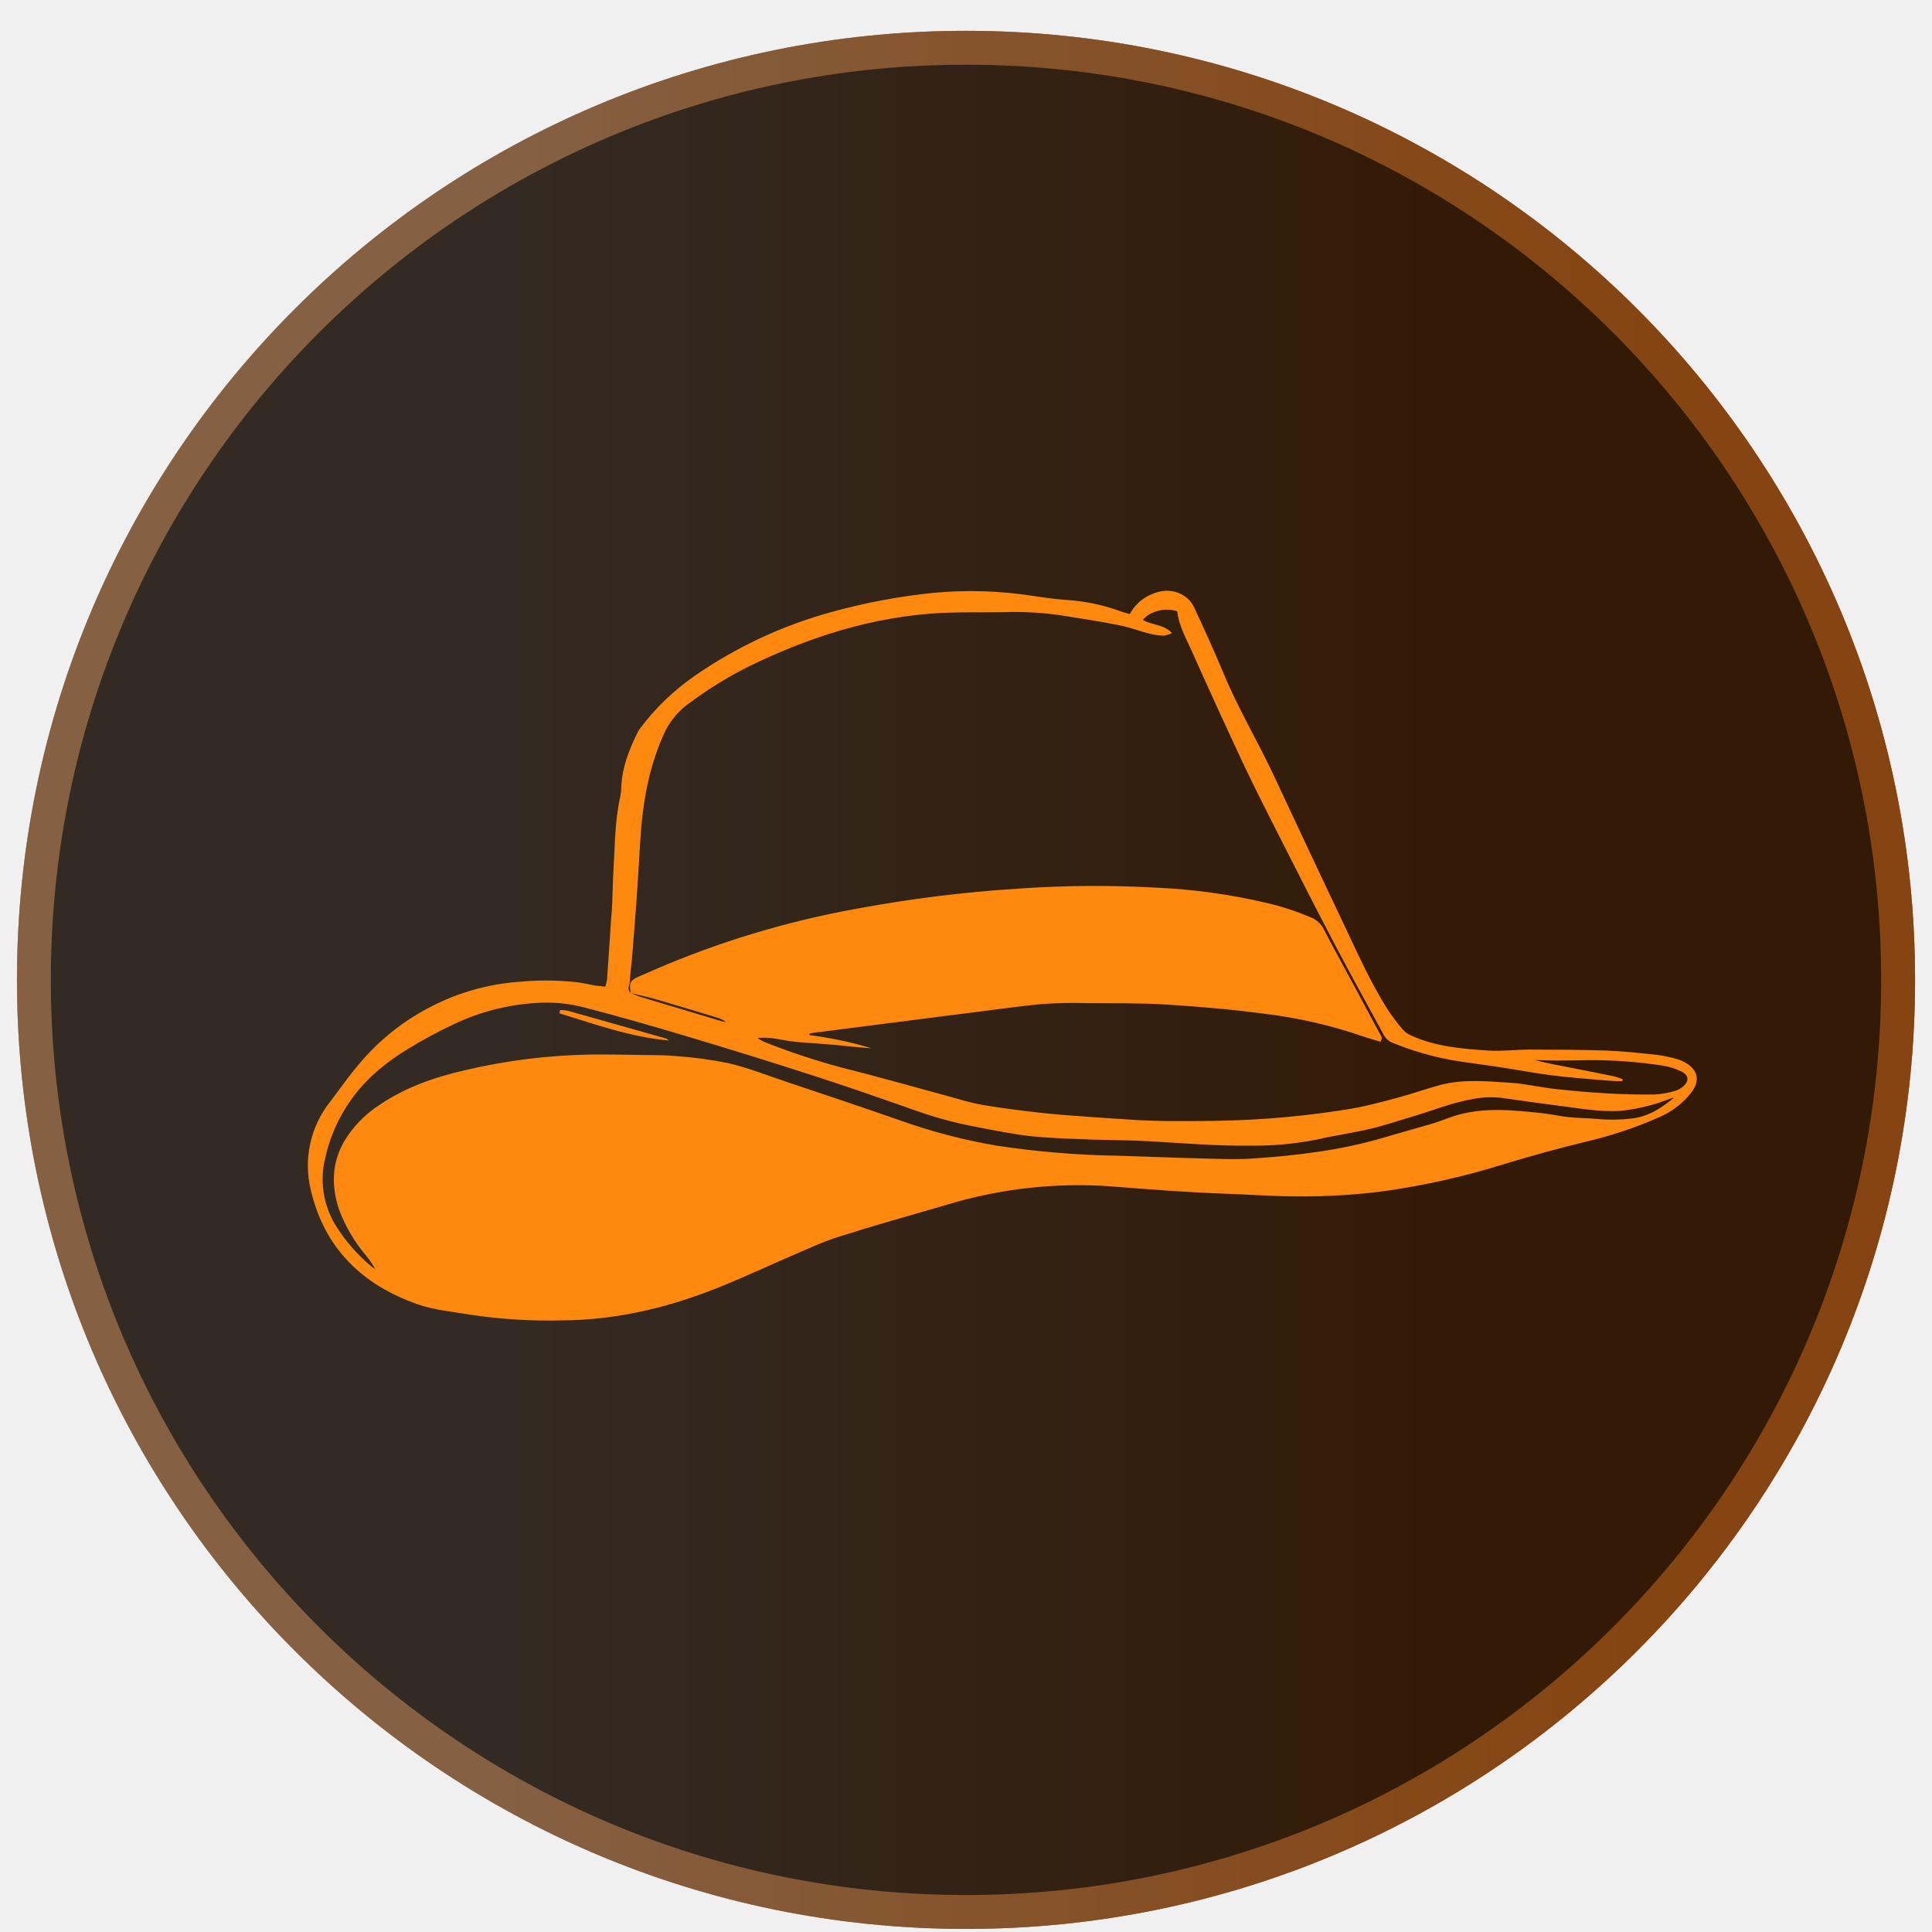
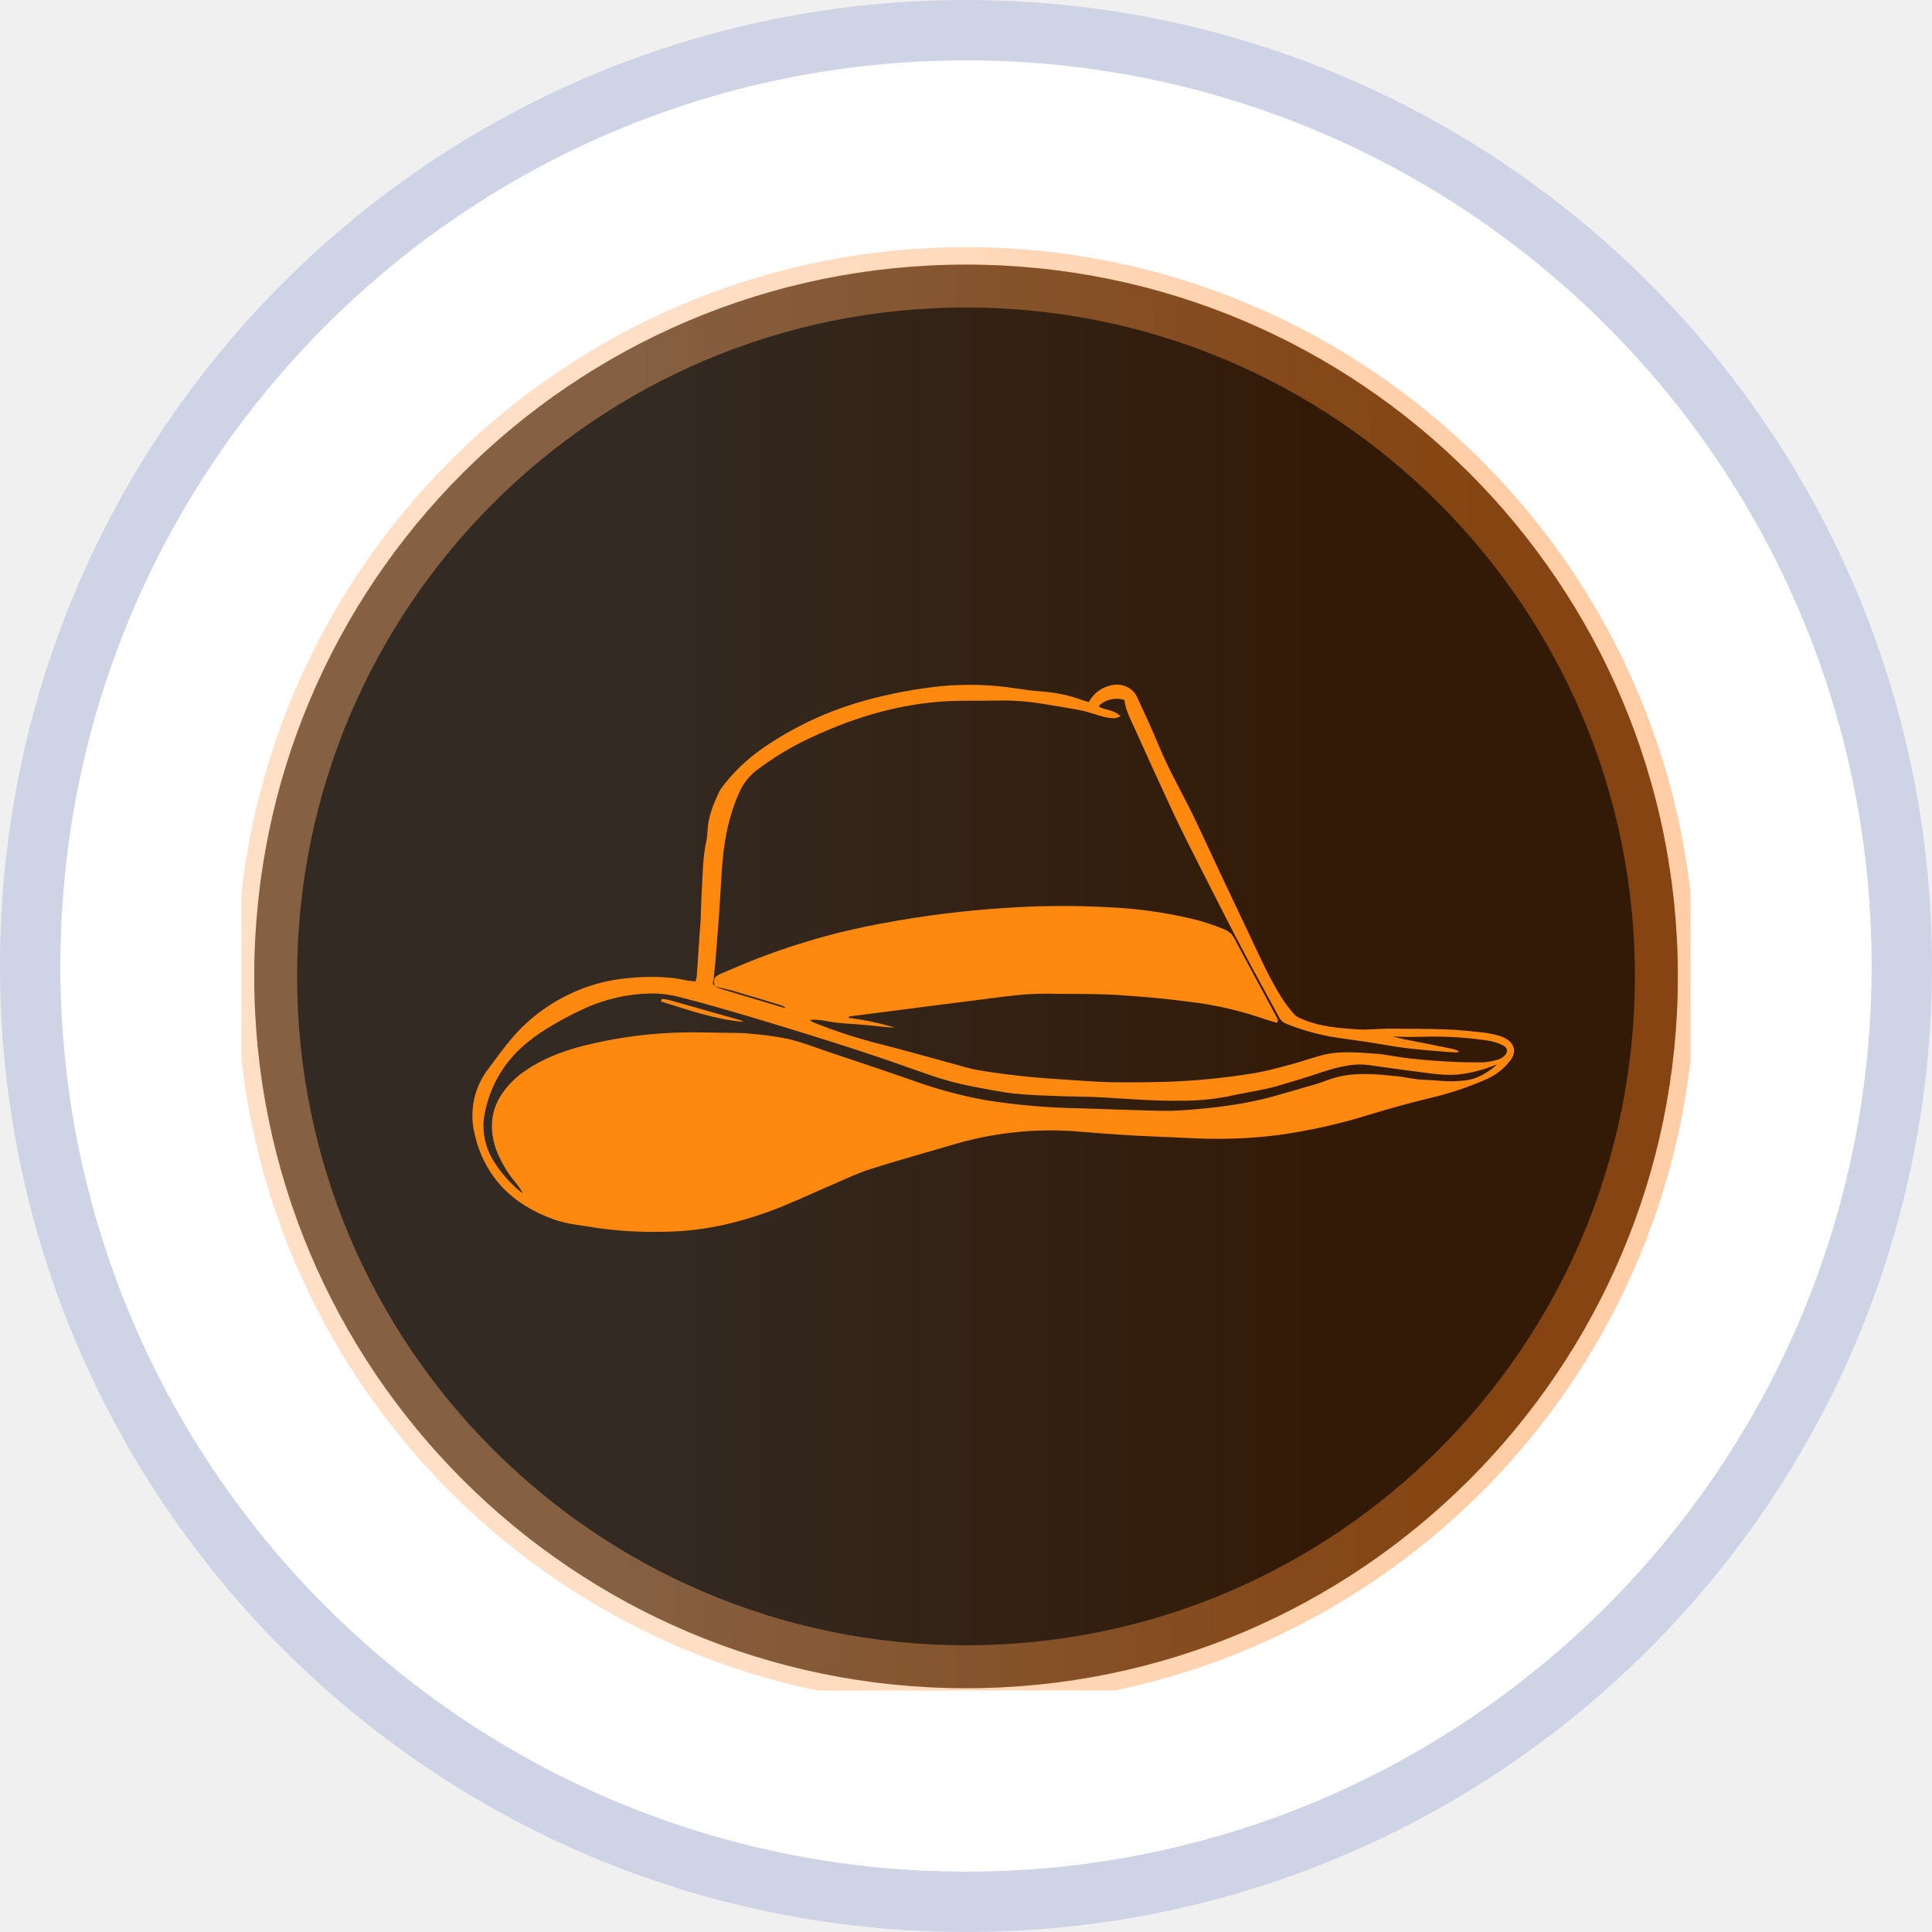
- <svg xmlns="http://www.w3.org/2000/svg" width="57" height="57" viewBox="0 0 57 57" fill="none">
-   <g filter="url(#filter0_b_19_14123)">
-     <ellipse cx="28.5" cy="28.909" rx="28" ry="28" transform="rotate(-180 28.5002 28.9092)" fill="url(#paint0_linear_19_14123)" />
-     <ellipse cx="28.5" cy="28.909" rx="28" ry="28" transform="rotate(-180 28.5002 28.9092)" fill="black" fill-opacity="0.8" />
-     <path d="M1 28.909C1 13.721 13.312 1.409 28.5 1.409C43.688 1.409 56 13.721 56 28.909C56 44.097 43.688 56.409 28.5 56.409C13.312 56.409 1 44.097 1 28.909Z" stroke="url(#paint1_linear_19_14123)" stroke-opacity="0.4" />
+ <svg xmlns="http://www.w3.org/2000/svg" width="32" height="32" viewBox="0 0 32 32" fill="none">
+   <path d="M31.5 16C31.5 24.56 24.56 31.5 16 31.5C7.44 31.5 0.5 24.56 0.5 16C0.5 7.44 7.44 0.5 16 0.5C24.56 0.5 31.5 7.44 31.5 16Z" fill="white" stroke="#CED3E6" />
+   <g clip-path="url(#clip0_4223_29131)">
+     <path d="M16 4.383C9.489 4.383 4.211 9.661 4.211 16.172C4.211 22.683 9.489 27.962 16 27.962C22.511 27.962 27.79 22.683 27.79 16.172C27.79 9.661 22.511 4.383 16 4.383Z" fill="url(#paint0_linear_4223_29131)" />
+     <path d="M16 4.383C9.489 4.383 4.211 9.661 4.211 16.172C4.211 22.683 9.489 27.962 16 27.962C22.511 27.962 27.79 22.683 27.79 16.172C27.79 9.661 22.511 4.383 16 4.383Z" fill="black" fill-opacity="0.8" />
+     <path d="M4.421 16.172C4.421 9.777 9.605 4.593 16 4.593C22.395 4.593 27.579 9.777 27.579 16.172C27.579 22.567 22.395 27.751 16 27.751C9.605 27.751 4.421 22.567 4.421 16.172Z" stroke="url(#paint1_linear_4223_29131)" stroke-opacity="0.4" />
+     <path d="M18.035 11.628C18.09 11.524 18.179 11.44 18.287 11.39C18.436 11.322 18.586 11.315 18.724 11.412C18.771 11.446 18.808 11.49 18.832 11.542C18.957 11.811 19.081 12.08 19.195 12.355C19.378 12.798 19.626 13.21 19.828 13.644C20.116 14.262 20.406 14.878 20.699 15.493C20.866 15.845 21.025 16.205 21.235 16.537C21.293 16.624 21.356 16.708 21.424 16.787C21.453 16.82 21.488 16.846 21.529 16.863C21.836 17.003 22.166 17.03 22.496 17.05C22.664 17.061 22.829 17.038 22.996 17.038C23.316 17.039 23.636 17.04 23.955 17.05C24.166 17.058 24.376 17.082 24.586 17.104C24.667 17.115 24.747 17.132 24.826 17.154C24.859 17.163 24.891 17.176 24.921 17.192C25.092 17.279 25.126 17.426 25.008 17.574C24.91 17.699 24.783 17.8 24.637 17.867C24.328 18.006 24.004 18.114 23.672 18.19C23.345 18.27 23.021 18.359 22.698 18.457C22.205 18.612 21.7 18.726 21.187 18.798C20.846 18.842 20.502 18.863 20.158 18.862C19.848 18.863 19.539 18.84 19.229 18.829C18.755 18.812 18.283 18.777 17.811 18.738C17.118 18.687 16.423 18.765 15.761 18.966C15.313 19.097 14.864 19.222 14.419 19.363C14.209 19.43 14.006 19.526 13.806 19.613C13.541 19.726 13.279 19.849 13.012 19.959C12.361 20.229 11.684 20.4 10.97 20.402C10.595 20.411 10.219 20.388 9.848 20.333C9.627 20.294 9.403 20.277 9.185 20.202C8.488 19.956 8.024 19.495 7.859 18.774C7.814 18.587 7.813 18.392 7.854 18.204C7.896 18.016 7.98 17.84 8.099 17.689C8.217 17.535 8.33 17.372 8.456 17.223C8.709 16.919 9.023 16.67 9.378 16.493C9.709 16.325 10.071 16.224 10.443 16.197C10.68 16.174 10.919 16.175 11.157 16.2C11.238 16.209 11.317 16.23 11.398 16.243C11.435 16.247 11.471 16.251 11.518 16.256C11.528 16.228 11.536 16.198 11.541 16.168C11.559 15.913 11.575 15.659 11.592 15.404C11.6 15.337 11.603 15.27 11.606 15.203C11.611 15.069 11.613 14.934 11.621 14.801C11.64 14.503 11.637 14.203 11.703 13.909C11.712 13.863 11.717 13.816 11.718 13.769C11.728 13.536 11.812 13.323 11.912 13.116C11.921 13.095 11.933 13.074 11.947 13.055C12.138 12.798 12.371 12.574 12.636 12.391C13.15 12.036 13.722 11.77 14.327 11.603C14.75 11.486 15.183 11.405 15.62 11.362C16.025 11.327 16.432 11.34 16.833 11.403C16.971 11.424 17.111 11.443 17.248 11.453C17.487 11.468 17.722 11.519 17.945 11.603C17.973 11.613 17.999 11.618 18.035 11.628ZM11.834 16.335C11.878 16.353 11.921 16.373 11.966 16.387C12.301 16.488 12.636 16.588 12.972 16.689L13.021 16.697C12.986 16.67 12.945 16.651 12.902 16.639C12.651 16.564 12.402 16.487 12.15 16.414C12.046 16.384 11.94 16.362 11.835 16.336C11.814 16.203 11.826 16.18 11.947 16.125C12 16.101 12.054 16.081 12.106 16.057C12.917 15.704 13.767 15.446 14.639 15.289C15.302 15.165 15.972 15.082 16.645 15.039C17.224 14.998 17.804 14.995 18.383 15.028C18.829 15.048 19.273 15.11 19.708 15.21C19.908 15.255 20.103 15.319 20.291 15.399C20.357 15.428 20.412 15.478 20.444 15.542C20.534 15.716 20.628 15.888 20.721 16.06L21.139 16.836C21.154 16.864 21.182 16.892 21.148 16.941C21.075 16.918 20.997 16.898 20.922 16.871C20.531 16.737 20.128 16.644 19.718 16.595C19.313 16.54 18.904 16.506 18.496 16.479C18.174 16.459 17.849 16.464 17.526 16.461C17.332 16.455 17.137 16.459 16.944 16.473C16.584 16.508 16.227 16.561 15.868 16.604L14.116 16.829C14.096 16.831 14.077 16.835 14.058 16.838L14.056 16.859C14.317 16.892 14.576 16.946 14.828 17.023C14.669 17.013 14.512 16.994 14.354 16.979C14.195 16.964 14.035 16.957 13.875 16.941C13.714 16.925 13.57 16.874 13.411 16.895C13.443 16.919 13.479 16.938 13.517 16.952C13.821 17.072 14.132 17.175 14.448 17.26C14.881 17.368 15.31 17.49 15.741 17.607C15.895 17.648 16.049 17.699 16.206 17.726C16.461 17.769 16.718 17.801 16.975 17.829C17.158 17.849 17.342 17.86 17.526 17.874C17.676 17.885 17.825 17.893 17.974 17.904C18.342 17.932 18.71 17.929 19.078 17.924C19.654 17.917 20.229 17.866 20.797 17.771C20.991 17.736 21.181 17.685 21.372 17.633C21.547 17.587 21.716 17.526 21.89 17.479C22.187 17.4 22.492 17.433 22.796 17.453C22.874 17.458 22.951 17.473 23.029 17.484C23.13 17.499 23.23 17.519 23.332 17.529C23.541 17.552 23.752 17.57 23.963 17.582C24.16 17.593 24.357 17.598 24.555 17.596C24.64 17.591 24.724 17.576 24.806 17.552C24.842 17.543 24.875 17.525 24.903 17.501C24.986 17.434 24.981 17.355 24.885 17.31C24.809 17.273 24.727 17.248 24.643 17.235C24.343 17.19 24.04 17.168 23.736 17.169C23.6 17.171 23.463 17.175 23.327 17.175C23.239 17.175 23.15 17.17 23.061 17.167C23.234 17.212 23.409 17.244 23.582 17.277C23.742 17.308 23.903 17.341 24.063 17.374C24.096 17.383 24.128 17.395 24.16 17.408L24.154 17.428C24.132 17.429 24.109 17.432 24.086 17.43C24.022 17.427 23.957 17.423 23.892 17.417C23.682 17.398 23.471 17.384 23.262 17.356C23.053 17.329 22.831 17.287 22.616 17.254C22.417 17.224 22.217 17.201 22.019 17.166C21.776 17.12 21.538 17.05 21.308 16.958C21.257 16.939 21.214 16.903 21.189 16.855C20.987 16.48 20.779 16.109 20.581 15.732C20.358 15.308 20.141 14.881 19.924 14.453C19.761 14.131 19.596 13.809 19.442 13.483C19.223 13.014 19.01 12.546 18.798 12.074C18.728 11.917 18.642 11.766 18.625 11.595C18.487 11.541 18.281 11.592 18.197 11.7C18.303 11.768 18.45 11.749 18.558 11.864C18.527 11.88 18.494 11.891 18.459 11.896C18.401 11.895 18.344 11.888 18.288 11.874C18.156 11.841 18.027 11.79 17.894 11.764C17.667 11.72 17.437 11.686 17.209 11.648C16.973 11.612 16.734 11.597 16.495 11.604C16.233 11.609 15.97 11.602 15.709 11.613C14.85 11.656 14.051 11.911 13.287 12.286C13.039 12.412 12.801 12.558 12.578 12.724C12.443 12.816 12.334 12.941 12.262 13.087C12.06 13.517 11.982 13.975 11.954 14.443C11.939 14.691 11.924 14.941 11.907 15.187C11.889 15.433 11.87 15.676 11.85 15.92C11.839 16.02 11.828 16.121 11.821 16.221C11.806 16.262 11.799 16.303 11.834 16.335ZM24.788 17.634C24.692 17.667 24.598 17.706 24.5 17.73C24.376 17.765 24.249 17.788 24.12 17.8C23.87 17.814 23.624 17.769 23.378 17.738C23.131 17.706 22.898 17.673 22.659 17.639C22.54 17.625 22.42 17.629 22.303 17.652C22.026 17.698 21.768 17.808 21.5 17.885C21.34 17.93 21.182 17.986 21.02 18.023C20.802 18.074 20.579 18.105 20.36 18.156C20.086 18.21 19.806 18.235 19.527 18.231C19.11 18.237 18.696 18.201 18.281 18.177C18.05 18.164 17.819 18.164 17.587 18.157C17.328 18.146 17.069 18.141 16.811 18.114C16.585 18.09 16.361 18.043 16.136 18.001C15.882 17.953 15.631 17.887 15.387 17.801C14.969 17.653 14.552 17.507 14.13 17.37C13.592 17.196 13.052 17.029 12.51 16.867C12.093 16.742 11.674 16.622 11.251 16.513C11.092 16.472 10.929 16.453 10.765 16.455C10.379 16.464 9.999 16.553 9.65 16.718C9.444 16.813 9.243 16.922 9.05 17.041C8.9 17.134 8.758 17.239 8.628 17.358C8.331 17.634 8.126 17.992 8.04 18.386C7.971 18.663 8.014 18.957 8.159 19.204C8.282 19.407 8.438 19.588 8.622 19.739C8.634 19.748 8.647 19.757 8.661 19.765C8.627 19.702 8.587 19.643 8.541 19.589C8.401 19.423 8.291 19.235 8.215 19.033C8.115 18.739 8.118 18.451 8.277 18.176C8.387 17.994 8.538 17.839 8.718 17.723C9.043 17.503 9.41 17.378 9.789 17.291C10.297 17.173 10.816 17.108 11.338 17.1C11.559 17.097 11.78 17.103 12.002 17.106C12.131 17.108 12.261 17.105 12.39 17.118C12.61 17.134 12.83 17.163 13.047 17.206C13.284 17.262 13.514 17.353 13.746 17.431C14.225 17.591 14.703 17.751 15.178 17.917C15.567 18.055 15.966 18.16 16.372 18.23C16.878 18.307 17.388 18.35 17.9 18.357C18.223 18.367 18.547 18.381 18.87 18.389C19.101 18.395 19.334 18.407 19.565 18.391C20.116 18.354 20.663 18.289 21.195 18.13C21.4 18.069 21.607 18.014 21.812 17.952C21.916 17.921 22.016 17.875 22.121 17.847C22.463 17.754 22.81 17.792 23.156 17.828C23.271 17.841 23.384 17.867 23.499 17.879C23.614 17.89 23.731 17.889 23.846 17.901C23.985 17.914 24.125 17.912 24.264 17.895C24.471 17.874 24.633 17.769 24.787 17.642L24.788 17.634Z" fill="#FF890E" />
+     <path d="M10.959 16.546C10.992 16.547 11.024 16.551 11.056 16.557C11.457 16.669 11.859 16.783 12.261 16.897C12.279 16.902 12.296 16.912 12.31 16.925C11.836 16.884 11.395 16.725 10.948 16.588L10.959 16.546Z" fill="#FF890E" />
  </g>
-   <path d="M33.333 18.117C33.464 17.869 33.674 17.67 33.931 17.551C34.284 17.389 34.641 17.372 34.97 17.604C35.081 17.683 35.169 17.789 35.227 17.912C35.523 18.551 35.818 19.19 36.088 19.842C36.523 20.895 37.111 21.873 37.593 22.905C38.276 24.372 38.965 25.835 39.659 27.295C40.057 28.131 40.434 28.986 40.934 29.774C41.07 29.982 41.22 30.181 41.382 30.37C41.45 30.447 41.535 30.509 41.63 30.55C42.359 30.882 43.145 30.946 43.928 30.995C44.327 31.02 44.719 30.966 45.116 30.966C45.876 30.968 46.636 30.969 47.392 30.995C47.893 31.013 48.393 31.07 48.892 31.122C49.084 31.149 49.275 31.189 49.462 31.241C49.54 31.263 49.615 31.293 49.687 31.332C50.093 31.539 50.174 31.886 49.895 32.238C49.661 32.536 49.359 32.774 49.014 32.934C48.278 33.264 47.51 33.52 46.722 33.7C45.945 33.89 45.174 34.102 44.408 34.335C43.237 34.703 42.036 34.974 40.819 35.145C40.009 35.249 39.192 35.3 38.374 35.298C37.639 35.3 36.905 35.245 36.168 35.219C35.044 35.177 33.923 35.094 32.8 35.003C31.156 34.882 29.505 35.066 27.931 35.545C26.869 35.854 25.803 36.152 24.745 36.488C24.246 36.646 23.764 36.875 23.288 37.08C22.66 37.35 22.038 37.641 21.403 37.902C19.858 38.544 18.249 38.95 16.553 38.956C15.662 38.977 14.771 38.921 13.889 38.79C13.363 38.699 12.831 38.658 12.315 38.479C10.66 37.895 9.557 36.8 9.165 35.089C9.059 34.644 9.055 34.181 9.154 33.735C9.252 33.289 9.451 32.87 9.736 32.51C10.014 32.145 10.283 31.759 10.583 31.405C11.183 30.683 11.928 30.092 12.773 29.67C13.559 29.272 14.419 29.033 15.301 28.967C15.865 28.913 16.433 28.916 16.997 28.976C17.189 28.997 17.378 29.046 17.569 29.078C17.658 29.087 17.744 29.097 17.856 29.109C17.879 29.04 17.897 28.97 17.91 28.898C17.953 28.294 17.991 27.689 18.032 27.085C18.049 26.926 18.057 26.767 18.064 26.608C18.077 26.288 18.08 25.969 18.1 25.651C18.145 24.945 18.137 24.232 18.294 23.534C18.316 23.425 18.328 23.313 18.331 23.201C18.354 22.647 18.552 22.143 18.79 21.651C18.813 21.6 18.841 21.552 18.873 21.506C19.327 20.895 19.881 20.363 20.511 19.929C21.731 19.085 23.089 18.453 24.526 18.058C25.531 17.779 26.559 17.587 27.598 17.485C28.558 17.401 29.526 17.433 30.478 17.581C30.807 17.631 31.138 17.677 31.464 17.7C32.031 17.736 32.589 17.857 33.12 18.056C33.186 18.079 33.248 18.093 33.333 18.117ZM18.606 29.296C18.71 29.337 18.812 29.387 18.92 29.418C19.715 29.659 20.511 29.898 21.308 30.135L21.425 30.156C21.341 30.092 21.245 30.045 21.143 30.018C20.547 29.838 19.954 29.657 19.356 29.483C19.11 29.411 18.857 29.359 18.607 29.297C18.558 28.983 18.586 28.926 18.875 28.798C19.001 28.74 19.128 28.694 19.252 28.634C21.177 27.797 23.196 27.185 25.268 26.811C26.842 26.517 28.433 26.319 30.033 26.218C31.406 26.121 32.784 26.112 34.158 26.191C35.219 26.24 36.273 26.385 37.307 26.625C37.781 26.731 38.244 26.881 38.69 27.073C38.849 27.14 38.978 27.261 39.055 27.413C39.267 27.826 39.492 28.233 39.713 28.643L40.704 30.486C40.74 30.552 40.808 30.617 40.727 30.734C40.553 30.681 40.368 30.631 40.188 30.568C39.262 30.25 38.304 30.03 37.331 29.912C36.369 29.783 35.398 29.7 34.429 29.638C33.663 29.59 32.892 29.602 32.123 29.596C31.662 29.581 31.201 29.59 30.741 29.623C29.887 29.706 29.038 29.832 28.188 29.935L24.024 30.468C23.978 30.474 23.933 30.483 23.888 30.49L23.882 30.54C24.504 30.617 25.117 30.747 25.717 30.928C25.34 30.906 24.965 30.859 24.59 30.825C24.214 30.79 23.833 30.772 23.452 30.735C23.071 30.697 22.728 30.576 22.35 30.625C22.427 30.681 22.513 30.727 22.603 30.761C23.325 31.046 24.063 31.29 24.813 31.492C25.841 31.749 26.862 32.039 27.884 32.316C28.251 32.414 28.615 32.535 28.989 32.598C29.594 32.701 30.205 32.776 30.816 32.843C31.251 32.891 31.688 32.917 32.124 32.95C32.48 32.978 32.833 32.996 33.188 33.022C34.062 33.089 34.935 33.081 35.81 33.069C37.178 33.052 38.543 32.931 39.892 32.706C40.352 32.624 40.806 32.501 41.259 32.379C41.673 32.268 42.075 32.123 42.488 32.011C43.195 31.825 43.918 31.904 44.64 31.951C44.825 31.962 45.009 31.998 45.193 32.025C45.433 32.06 45.671 32.107 45.912 32.131C46.41 32.186 46.911 32.23 47.412 32.258C47.88 32.285 48.346 32.296 48.819 32.291C49.02 32.278 49.22 32.243 49.413 32.187C49.499 32.163 49.578 32.121 49.645 32.064C49.843 31.905 49.831 31.719 49.603 31.61C49.421 31.523 49.227 31.464 49.027 31.434C48.314 31.327 47.594 31.274 46.873 31.277C46.55 31.282 46.226 31.29 45.903 31.29C45.692 31.29 45.481 31.278 45.27 31.272C45.681 31.378 46.095 31.454 46.507 31.533C46.888 31.607 47.269 31.684 47.649 31.762C47.727 31.785 47.805 31.812 47.88 31.845L47.866 31.892C47.813 31.894 47.758 31.9 47.705 31.897C47.552 31.889 47.397 31.88 47.245 31.866C46.744 31.821 46.244 31.786 45.747 31.721C45.25 31.656 44.724 31.557 44.213 31.479C43.741 31.406 43.265 31.353 42.796 31.27C42.218 31.161 41.652 30.995 41.107 30.774C40.985 30.731 40.883 30.644 40.823 30.531C40.344 29.641 39.85 28.759 39.38 27.863C38.85 26.857 38.336 25.842 37.821 24.826C37.432 24.061 37.041 23.297 36.676 22.523C36.155 21.409 35.648 20.297 35.145 19.175C34.979 18.803 34.776 18.445 34.733 18.039C34.407 17.909 33.917 18.032 33.718 18.288C33.968 18.448 34.318 18.403 34.576 18.677C34.502 18.714 34.422 18.74 34.34 18.754C34.203 18.751 34.066 18.733 33.933 18.7C33.62 18.622 33.315 18.5 32.997 18.441C32.458 18.334 31.913 18.253 31.37 18.165C30.81 18.078 30.243 18.043 29.677 18.06C29.055 18.071 28.429 18.055 27.808 18.081C25.768 18.183 23.871 18.789 22.057 19.679C21.467 19.978 20.903 20.326 20.372 20.719C20.051 20.938 19.793 21.235 19.622 21.581C19.142 22.602 18.958 23.692 18.89 24.803C18.855 25.392 18.82 25.984 18.779 26.568C18.737 27.153 18.69 27.73 18.643 28.31C18.617 28.548 18.591 28.787 18.574 29.025C18.538 29.123 18.522 29.22 18.606 29.296ZM49.372 32.382C49.144 32.46 48.92 32.553 48.688 32.609C48.392 32.692 48.09 32.747 47.785 32.775C47.192 32.809 46.607 32.701 46.022 32.627C45.436 32.552 44.883 32.473 44.314 32.392C44.032 32.358 43.747 32.369 43.469 32.422C42.81 32.533 42.199 32.793 41.562 32.976C41.183 33.085 40.807 33.217 40.422 33.305C39.904 33.426 39.374 33.5 38.854 33.62C38.203 33.749 37.54 33.809 36.876 33.8C35.886 33.813 34.904 33.726 33.918 33.671C33.369 33.64 32.819 33.639 32.269 33.623C31.653 33.598 31.038 33.586 30.427 33.522C29.889 33.463 29.357 33.353 28.823 33.252C28.219 33.139 27.624 32.98 27.044 32.776C26.051 32.426 25.06 32.078 24.059 31.755C22.781 31.341 21.499 30.943 20.212 30.56C19.22 30.262 18.224 29.977 17.22 29.718C16.844 29.622 16.456 29.575 16.068 29.58C15.149 29.601 14.246 29.814 13.419 30.204C12.928 30.432 12.452 30.688 11.994 30.973C11.637 31.192 11.301 31.444 10.992 31.724C10.287 32.38 9.8 33.231 9.596 34.166C9.431 34.825 9.532 35.522 9.878 36.111C10.169 36.592 10.541 37.021 10.977 37.38C11.006 37.403 11.037 37.423 11.069 37.441C10.989 37.293 10.894 37.153 10.784 37.025C10.453 36.63 10.191 36.183 10.009 35.702C9.772 35.004 9.78 34.322 10.157 33.667C10.419 33.236 10.777 32.868 11.204 32.593C11.976 32.069 12.848 31.773 13.749 31.567C14.955 31.285 16.188 31.133 17.427 31.112C17.952 31.106 18.478 31.119 19.004 31.126C19.311 31.131 19.62 31.125 19.925 31.156C20.45 31.192 20.971 31.262 21.486 31.365C22.05 31.498 22.597 31.712 23.148 31.898C24.283 32.28 25.419 32.658 26.549 33.053C27.47 33.382 28.419 33.631 29.384 33.797C30.585 33.98 31.797 34.08 33.012 34.098C33.78 34.121 34.548 34.155 35.316 34.173C35.865 34.187 36.419 34.217 36.966 34.179C38.275 34.09 39.574 33.936 40.837 33.559C41.325 33.413 41.817 33.282 42.303 33.136C42.55 33.062 42.788 32.953 43.037 32.886C43.85 32.665 44.674 32.755 45.495 32.842C45.768 32.872 46.038 32.935 46.311 32.962C46.584 32.989 46.86 32.986 47.134 33.014C47.464 33.045 47.797 33.04 48.126 33.001C48.618 32.95 49.003 32.701 49.369 32.4L49.372 32.382Z" fill="#FF890E" />
-   <path d="M16.528 29.797C16.605 29.799 16.682 29.808 16.758 29.822C17.711 30.09 18.665 30.359 19.619 30.63C19.663 30.642 19.703 30.666 19.736 30.698C18.611 30.599 17.564 30.221 16.503 29.896L16.528 29.797Z" fill="#FF890E" />
  <defs>
-     <filter id="filter0_b_19_14123" x="-59.5" y="-59.091" width="176" height="176" filterUnits="userSpaceOnUse" color-interpolation-filters="sRGB">
-       <feFlood flood-opacity="0" result="BackgroundImageFix" />
-       <feGaussianBlur in="BackgroundImage" stdDeviation="30" />
-       <feComposite in2="SourceAlpha" operator="in" result="effect1_backgroundBlur_19_14123" />
-       <feBlend mode="normal" in="SourceGraphic" in2="effect1_backgroundBlur_19_14123" result="shape" />
-     </filter>
-     <linearGradient id="paint0_linear_19_14123" x1="14.838" y1="34.909" x2="41.891" y2="34.909" gradientUnits="userSpaceOnUse">
+     <linearGradient id="paint0_linear_4223_29131" x1="21.753" y1="13.646" x2="10.362" y2="13.646" gradientUnits="userSpaceOnUse">
      <stop stop-color="#FF8320" />
      <stop offset="1" stop-color="#FFD3AF" />
    </linearGradient>
-     <linearGradient id="paint1_linear_19_14123" x1="50.278" y1="13.509" x2="15.177" y2="13.052" gradientUnits="userSpaceOnUse">
+     <linearGradient id="paint1_linear_4223_29131" x1="25.17" y1="9.688" x2="10.39" y2="9.495" gradientUnits="userSpaceOnUse">
      <stop stop-color="#FF8320" />
      <stop offset="1" stop-color="#FFB173" />
    </linearGradient>
+     <clipPath id="clip0_4223_29131">
+       <rect width="24" height="24" fill="white" transform="translate(4 4)" />
+     </clipPath>
  </defs>
</svg>
